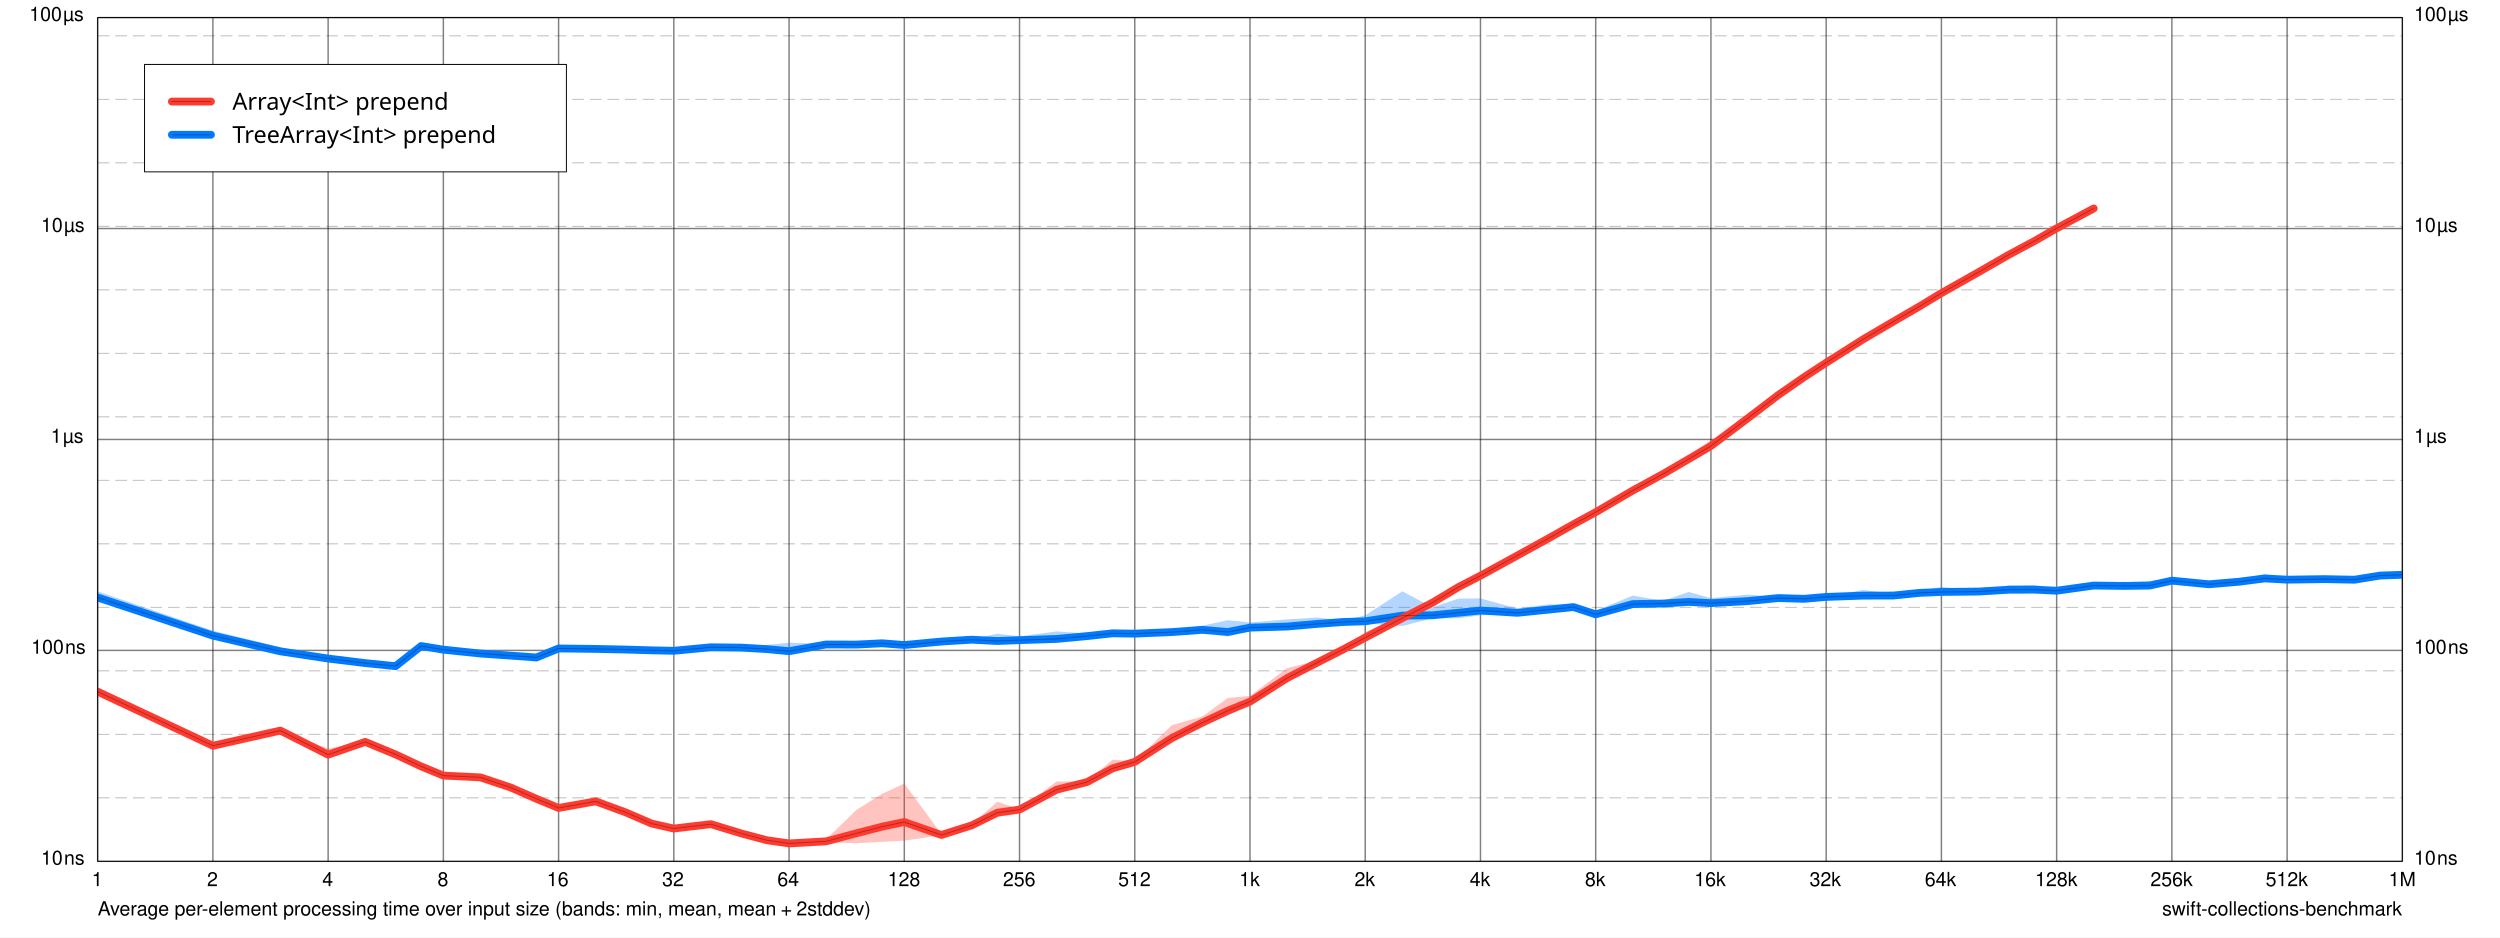
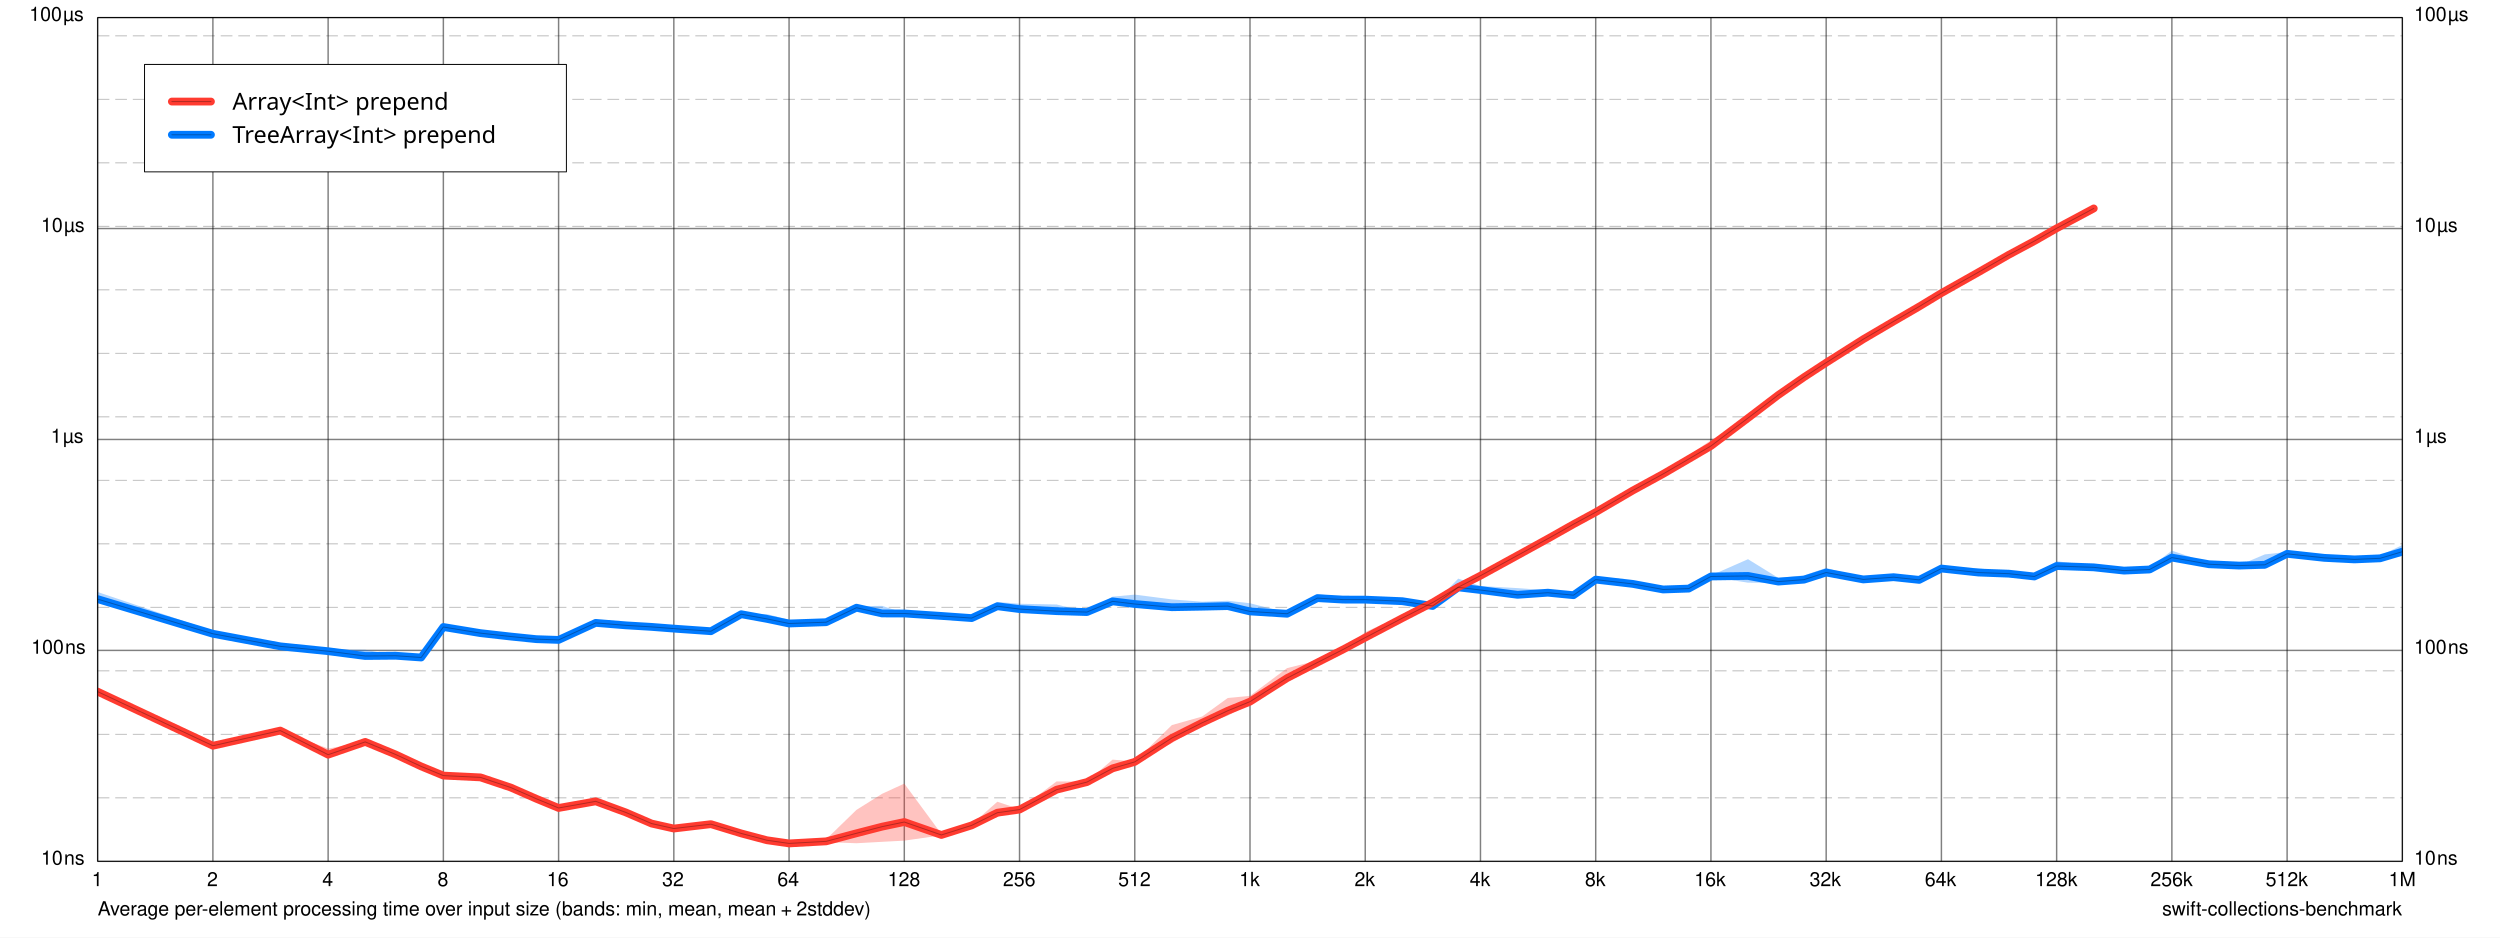
<svg xmlns="http://www.w3.org/2000/svg" xmlns:xlink="http://www.w3.org/1999/xlink" width="1280.0px" height="480.0px" viewBox="0.0 0.0 1280.0 480.0" version="1.1">
  <path d="M 0 0 L 0 480 L 1280 480 L 1280 0 z" fill="#FFFFFF" fill-opacity="1.0" stroke="none" />
  <text x="50" y="468.7" font-family="Helvetica" font-size="10" font-weight="normal" font-style="normal" fill="#000000" fill-opacity="1">Average per-element processing time over input size (bands: min, mean, mean + 2stddev)</text>
  <a xlink:href="https://github.com/apple/swift-collections-benchmark">
    <text x="1107" y="468.7" font-family="Helvetica" font-size="10" font-weight="normal" font-style="normal" fill="#000000" fill-opacity="1">swift-collections-benchmark</text>
  </a>
  <path d="M 50 9 L 50 441" fill="none" stroke-width="0.75" stroke="#000000" stroke-opacity="0.498" stroke-linecap="butt" stroke-linejoin="round" />
  <text x="47" y="453.7" font-family="Helvetica" font-size="10" font-weight="normal" font-style="normal" fill="#000000" fill-opacity="1">1</text>
  <path d="M 109 9 L 109 441" fill="none" stroke-width="0.75" stroke="#000000" stroke-opacity="0.498" stroke-linecap="butt" stroke-linejoin="round" />
  <text x="106" y="453.7" font-family="Helvetica" font-size="10" font-weight="normal" font-style="normal" fill="#000000" fill-opacity="1">2</text>
  <path d="M 168 9 L 168 441" fill="none" stroke-width="0.75" stroke="#000000" stroke-opacity="0.498" stroke-linecap="butt" stroke-linejoin="round" />
  <text x="165" y="453.7" font-family="Helvetica" font-size="10" font-weight="normal" font-style="normal" fill="#000000" fill-opacity="1">4</text>
  <path d="M 227 9 L 227 441" fill="none" stroke-width="0.75" stroke="#000000" stroke-opacity="0.498" stroke-linecap="butt" stroke-linejoin="round" />
  <text x="224" y="453.7" font-family="Helvetica" font-size="10" font-weight="normal" font-style="normal" fill="#000000" fill-opacity="1">8</text>
  <path d="M 286 9 L 286 441" fill="none" stroke-width="0.75" stroke="#000000" stroke-opacity="0.498" stroke-linecap="butt" stroke-linejoin="round" />
  <text x="280" y="453.7" font-family="Helvetica" font-size="10" font-weight="normal" font-style="normal" fill="#000000" fill-opacity="1">16</text>
  <path d="M 345 9 L 345 441" fill="none" stroke-width="0.75" stroke="#000000" stroke-opacity="0.498" stroke-linecap="butt" stroke-linejoin="round" />
  <text x="339" y="453.7" font-family="Helvetica" font-size="10" font-weight="normal" font-style="normal" fill="#000000" fill-opacity="1">32</text>
  <path d="M 404 9 L 404 441" fill="none" stroke-width="0.75" stroke="#000000" stroke-opacity="0.498" stroke-linecap="butt" stroke-linejoin="round" />
  <text x="398" y="453.7" font-family="Helvetica" font-size="10" font-weight="normal" font-style="normal" fill="#000000" fill-opacity="1">64</text>
  <path d="M 463 9 L 463 441" fill="none" stroke-width="0.75" stroke="#000000" stroke-opacity="0.498" stroke-linecap="butt" stroke-linejoin="round" />
  <text x="454.5" y="453.7" font-family="Helvetica" font-size="10" font-weight="normal" font-style="normal" fill="#000000" fill-opacity="1">128</text>
  <path d="M 522 9 L 522 441" fill="none" stroke-width="0.75" stroke="#000000" stroke-opacity="0.498" stroke-linecap="butt" stroke-linejoin="round" />
  <text x="513.5" y="453.7" font-family="Helvetica" font-size="10" font-weight="normal" font-style="normal" fill="#000000" fill-opacity="1">256</text>
  <path d="M 581 9 L 581 441" fill="none" stroke-width="0.75" stroke="#000000" stroke-opacity="0.498" stroke-linecap="butt" stroke-linejoin="round" />
  <text x="572.5" y="453.7" font-family="Helvetica" font-size="10" font-weight="normal" font-style="normal" fill="#000000" fill-opacity="1">512</text>
  <path d="M 640 9 L 640 441" fill="none" stroke-width="0.75" stroke="#000000" stroke-opacity="0.498" stroke-linecap="butt" stroke-linejoin="round" />
  <text x="634.5" y="453.7" font-family="Helvetica" font-size="10" font-weight="normal" font-style="normal" fill="#000000" fill-opacity="1">1k</text>
  <path d="M 699 9 L 699 441" fill="none" stroke-width="0.75" stroke="#000000" stroke-opacity="0.498" stroke-linecap="butt" stroke-linejoin="round" />
  <text x="693.5" y="453.7" font-family="Helvetica" font-size="10" font-weight="normal" font-style="normal" fill="#000000" fill-opacity="1">2k</text>
  <path d="M 758 9 L 758 441" fill="none" stroke-width="0.75" stroke="#000000" stroke-opacity="0.498" stroke-linecap="butt" stroke-linejoin="round" />
  <text x="752.5" y="453.7" font-family="Helvetica" font-size="10" font-weight="normal" font-style="normal" fill="#000000" fill-opacity="1">4k</text>
  <path d="M 817 9 L 817 441" fill="none" stroke-width="0.75" stroke="#000000" stroke-opacity="0.498" stroke-linecap="butt" stroke-linejoin="round" />
  <text x="811.5" y="453.7" font-family="Helvetica" font-size="10" font-weight="normal" font-style="normal" fill="#000000" fill-opacity="1">8k</text>
  <path d="M 876 9 L 876 441" fill="none" stroke-width="0.75" stroke="#000000" stroke-opacity="0.498" stroke-linecap="butt" stroke-linejoin="round" />
  <text x="867.5" y="453.7" font-family="Helvetica" font-size="10" font-weight="normal" font-style="normal" fill="#000000" fill-opacity="1">16k</text>
  <path d="M 935 9 L 935 441" fill="none" stroke-width="0.75" stroke="#000000" stroke-opacity="0.498" stroke-linecap="butt" stroke-linejoin="round" />
  <text x="926.5" y="453.7" font-family="Helvetica" font-size="10" font-weight="normal" font-style="normal" fill="#000000" fill-opacity="1">32k</text>
  <path d="M 994 9 L 994 441" fill="none" stroke-width="0.75" stroke="#000000" stroke-opacity="0.498" stroke-linecap="butt" stroke-linejoin="round" />
  <text x="985.5" y="453.7" font-family="Helvetica" font-size="10" font-weight="normal" font-style="normal" fill="#000000" fill-opacity="1">64k</text>
  <path d="M 1053 9 L 1053 441" fill="none" stroke-width="0.75" stroke="#000000" stroke-opacity="0.498" stroke-linecap="butt" stroke-linejoin="round" />
  <text x="1042" y="453.7" font-family="Helvetica" font-size="10" font-weight="normal" font-style="normal" fill="#000000" fill-opacity="1">128k</text>
  <path d="M 1112 9 L 1112 441" fill="none" stroke-width="0.75" stroke="#000000" stroke-opacity="0.498" stroke-linecap="butt" stroke-linejoin="round" />
  <text x="1101" y="453.7" font-family="Helvetica" font-size="10" font-weight="normal" font-style="normal" fill="#000000" fill-opacity="1">256k</text>
  <path d="M 1171 9 L 1171 441" fill="none" stroke-width="0.75" stroke="#000000" stroke-opacity="0.498" stroke-linecap="butt" stroke-linejoin="round" />
  <text x="1160" y="453.7" font-family="Helvetica" font-size="10" font-weight="normal" font-style="normal" fill="#000000" fill-opacity="1">512k</text>
  <path d="M 1230 9 L 1230 441" fill="none" stroke-width="0.75" stroke="#000000" stroke-opacity="0.498" stroke-linecap="butt" stroke-linejoin="round" />
  <text x="1223" y="453.7" font-family="Helvetica" font-size="10" font-weight="normal" font-style="normal" fill="#000000" fill-opacity="1">1M</text>
  <path d="M 50 441 L 1230 441" fill="none" stroke-width="0.75" stroke="#000000" stroke-opacity="0.498" stroke-linecap="butt" stroke-linejoin="round" />
  <text x="21" y="442.7" font-family="Helvetica" font-size="10" font-weight="normal" font-style="normal" fill="#000000" fill-opacity="1">10 ns</text>
  <text x="1236" y="442.7" font-family="Helvetica" font-size="10" font-weight="normal" font-style="normal" fill="#000000" fill-opacity="1">10 ns</text>
  <path d="M 50 333 L 1230 333" fill="none" stroke-width="0.75" stroke="#000000" stroke-opacity="0.498" stroke-linecap="butt" stroke-linejoin="round" />
  <text x="16" y="334.7" font-family="Helvetica" font-size="10" font-weight="normal" font-style="normal" fill="#000000" fill-opacity="1">100 ns</text>
  <text x="1236" y="334.7" font-family="Helvetica" font-size="10" font-weight="normal" font-style="normal" fill="#000000" fill-opacity="1">100 ns</text>
  <path d="M 50 225 L 1230 225" fill="none" stroke-width="0.75" stroke="#000000" stroke-opacity="0.498" stroke-linecap="butt" stroke-linejoin="round" />
  <text x="26" y="226.7" font-family="Helvetica" font-size="10" font-weight="normal" font-style="normal" fill="#000000" fill-opacity="1">1 µs</text>
  <text x="1236" y="226.7" font-family="Helvetica" font-size="10" font-weight="normal" font-style="normal" fill="#000000" fill-opacity="1">1 µs</text>
  <path d="M 50 117 L 1230 117" fill="none" stroke-width="0.75" stroke="#000000" stroke-opacity="0.498" stroke-linecap="butt" stroke-linejoin="round" />
  <text x="21" y="118.7" font-family="Helvetica" font-size="10" font-weight="normal" font-style="normal" fill="#000000" fill-opacity="1">10 µs</text>
  <text x="1236" y="118.7" font-family="Helvetica" font-size="10" font-weight="normal" font-style="normal" fill="#000000" fill-opacity="1">10 µs</text>
  <path d="M 50 9 L 1230 9" fill="none" stroke-width="0.75" stroke="#000000" stroke-opacity="0.498" stroke-linecap="butt" stroke-linejoin="round" />
  <text x="15" y="10.7" font-family="Helvetica" font-size="10" font-weight="normal" font-style="normal" fill="#000000" fill-opacity="1">100 µs</text>
  <text x="1236" y="10.7" font-family="Helvetica" font-size="10" font-weight="normal" font-style="normal" fill="#000000" fill-opacity="1">100 µs</text>
  <path d="M 50 408.49 L 1230 408.49" fill="none" stroke-width="0.5" stroke="#000000" stroke-opacity="0.259" stroke-linecap="butt" stroke-linejoin="round" stroke-dasharray="6 3" stroke-dashoffset="0" />
  <path d="M 50 375.98 L 1230 375.98" fill="none" stroke-width="0.5" stroke="#000000" stroke-opacity="0.259" stroke-linecap="butt" stroke-linejoin="round" stroke-dasharray="6 3" stroke-dashoffset="0" />
  <path d="M 50 343.47 L 1230 343.47" fill="none" stroke-width="0.5" stroke="#000000" stroke-opacity="0.259" stroke-linecap="butt" stroke-linejoin="round" stroke-dasharray="6 3" stroke-dashoffset="0" />
  <path d="M 50 310.96 L 1230 310.96" fill="none" stroke-width="0.5" stroke="#000000" stroke-opacity="0.259" stroke-linecap="butt" stroke-linejoin="round" stroke-dasharray="6 3" stroke-dashoffset="0" />
  <path d="M 50 278.44 L 1230 278.44" fill="none" stroke-width="0.5" stroke="#000000" stroke-opacity="0.259" stroke-linecap="butt" stroke-linejoin="round" stroke-dasharray="6 3" stroke-dashoffset="0" />
  <path d="M 50 245.93 L 1230 245.93" fill="none" stroke-width="0.5" stroke="#000000" stroke-opacity="0.259" stroke-linecap="butt" stroke-linejoin="round" stroke-dasharray="6 3" stroke-dashoffset="0" />
  <path d="M 50 213.42 L 1230 213.42" fill="none" stroke-width="0.5" stroke="#000000" stroke-opacity="0.259" stroke-linecap="butt" stroke-linejoin="round" stroke-dasharray="6 3" stroke-dashoffset="0" />
  <path d="M 50 180.91 L 1230 180.91" fill="none" stroke-width="0.5" stroke="#000000" stroke-opacity="0.259" stroke-linecap="butt" stroke-linejoin="round" stroke-dasharray="6 3" stroke-dashoffset="0" />
  <path d="M 50 148.4 L 1230 148.4" fill="none" stroke-width="0.5" stroke="#000000" stroke-opacity="0.259" stroke-linecap="butt" stroke-linejoin="round" stroke-dasharray="6 3" stroke-dashoffset="0" />
  <path d="M 50 115.89 L 1230 115.89" fill="none" stroke-width="0.5" stroke="#000000" stroke-opacity="0.259" stroke-linecap="butt" stroke-linejoin="round" stroke-dasharray="6 3" stroke-dashoffset="0" />
  <path d="M 50 83.376 L 1230 83.376" fill="none" stroke-width="0.5" stroke="#000000" stroke-opacity="0.259" stroke-linecap="butt" stroke-linejoin="round" stroke-dasharray="6 3" stroke-dashoffset="0" />
  <path d="M 50 50.865 L 1230 50.865" fill="none" stroke-width="0.5" stroke="#000000" stroke-opacity="0.259" stroke-linecap="butt" stroke-linejoin="round" stroke-dasharray="6 3" stroke-dashoffset="0" />
  <path d="M 50 18.354 L 1230 18.354" fill="none" stroke-width="0.5" stroke="#000000" stroke-opacity="0.259" stroke-linecap="butt" stroke-linejoin="round" stroke-dasharray="6 3" stroke-dashoffset="0" />
  <path d="M 74 33 L 74 88 L 290 88 L 290 33 z" fill="#FFFFFF" fill-opacity="1.0" stroke="none" />
  <clipPath id="clip-0">
    <path d="M 50 9 L 50 441 L 1230 441 L 1230 9 z" />
  </clipPath>
  <g clip-path="url(#clip-0)">
-     <path d="M 50 302.77L 109 322.91L 143.51 331.4L 168 337.11L 186.99 339.19L 202.51 340.96L 215.63 330.61L 227 331.77L 245.99 334.5L 261.51 335.49L 274.63 336.08L 286 331.71L 304.99 331.62L 320.51 332.44L 333.63 332.78L 345 332.33L 363.99 330.91L 379.51 331.52L 392.63 330.22L 404 329.05L 422.99 329.73L 438.51 329.78L 451.63 329.12L 463 329.32L 481.99 327.88L 497.51 327.32L 510.63 324.45L 522 325.84L 540.99 323.27L 556.51 324.34L 569.63 322.81L 581 323.85L 599.99 322.41L 615.51 320.36L 628.63 317.55L 640 318.72L 658.99 317.12L 674.51 316.16L 687.63 317.74L 699 315.04L 717.99 302.75L 733.51 310.94L 746.63 306.5L 758 306.37L 776.99 311.6L 792.51 309.46L 805.63 309.7L 817 312.68L 835.99 304.94L 851.51 307.62L 864.63 303.09L 876 306.21L 894.99 304.45L 910.51 305.71L 923.63 304.75L 935 305.32L 953.99 302.06L 969.51 304.11L 982.63 302.88L 994 300.44L 1013 302.8L 1028.5 299.67L 1041.6 299.49L 1053 302.02L 1072 298.33L 1087.5 298.15L 1100.6 297.51L 1112 296.31L 1131 298.64L 1146.5 296.6L 1159.6 294L 1171 296.7L 1190 296.05L 1205.5 295.72L 1218.6 294.22L 1230 292.36L 1230 294.99L 1218.6 294.85L 1205.5 297.21L 1190 296.67L 1171 296.83L 1159.6 296.93L 1146.5 298.28L 1131 299.33L 1112 297.66L 1100.6 300.66L 1087.5 300.67L 1072 300.33L 1053 302.6L 1041.6 302.76L 1028.5 302.77L 1013 302.91L 994 304.05L 982.63 303.81L 969.51 305.19L 953.99 306.04L 935 305.73L 923.63 307.28L 910.51 306.39L 894.99 308.98L 876 309.78L 864.63 310.13L 851.51 309.51L 835.99 310.92L 817 315.23L 805.63 311.22L 792.51 313.15L 776.99 314.54L 758 315L 746.63 316.58L 733.51 316.55L 717.99 320.53L 699 319.24L 687.63 318.73L 674.51 320.64L 658.99 322.16L 640 322.31L 628.63 325.92L 615.51 323.25L 599.99 324.07L 581 324.63L 569.63 324.78L 556.51 326.17L 540.99 328.57L 522 328.45L 510.63 329.6L 497.51 327.6L 481.99 328.68L 463 330.6L 451.63 329.45L 438.51 330.11L 422.99 330.05L 404 335.06L 392.63 333.12L 379.51 331.61L 363.99 331.57L 345 333.51L 333.63 333.03L 320.51 332.61L 304.99 332.47L 286 332.12L 274.63 336.82L 261.51 335.75L 245.99 334.65L 227 332.93L 215.63 330.82L 202.51 341.12L 186.99 339.62L 168 337.19L 143.51 334.25L 109 326.36L 50 307.09" fill="#007AFF" fill-opacity="0.302" stroke="none" />
+     <path d="M 50 303.11L 109 323.01L 143.51 330.67L 168 332.52L 186.99 332.66L 202.51 335.59L 215.63 336.51L 227 321.03L 245.99 323.82L 261.51 325.24L 274.63 327.18L 286 327.37L 304.99 318.81L 320.51 319.74L 333.63 320.85L 345 321.31L 363.99 321.69L 379.51 314.44L 392.63 314.4L 404 317.33L 422.99 318.06L 438.51 310.38L 451.63 310.19L 463 313.9L 481.99 314.93L 497.51 316.21L 510.63 308.23L 522 309.12L 540.99 309.49L 556.51 313.35L 569.63 305.48L 581 304.44L 599.99 306.89L 615.51 308.09L 628.63 307.6L 640 308.86L 658.99 313.75L 674.51 304.16L 687.63 305.73L 699 306.65L 717.99 306.8L 733.51 309.73L 746.63 296.25L 758 300.06L 776.99 301.11L 792.51 302.22L 805.63 303.09L 817 295.94L 835.99 298.65L 851.51 300.6L 864.63 300.46L 876 294.66L 894.99 286.31L 910.51 295.9L 923.63 294.6L 935 290.79L 953.99 295.85L 969.51 294.38L 982.63 296.52L 994 290.29L 1013 290.89L 1028.5 293.28L 1041.6 294.36L 1053 287.35L 1072 289.69L 1087.5 291.23L 1100.6 290.62L 1112 281.92L 1131 288.37L 1146.5 289.39L 1159.6 283.85L 1171 282.56L 1190 284.39L 1205.5 286.06L 1218.6 284.51L 1230 279.06L 1230 283.74L 1218.6 286.35L 1205.5 286.53L 1190 286.06L 1171 283.9L 1159.6 291.2L 1146.5 289.64L 1131 289.08L 1112 286.8L 1100.6 291.93L 1087.5 292.48L 1072 290.76L 1053 290.72L 1041.6 295.44L 1028.5 293.88L 1013 293.96L 994 291.38L 982.63 297.04L 969.51 295.92L 953.99 296.96L 935 293.98L 923.63 297.58L 910.51 298.45L 894.99 298.33L 876 295.34L 864.63 301.68L 851.51 302.24L 835.99 299.08L 817 297.06L 805.63 305.34L 792.51 303.91L 776.99 305.82L 758 302.82L 746.63 302.42L 733.51 310.45L 717.99 308.18L 699 307.15L 687.63 307.45L 674.51 307L 658.99 314.41L 640 314.64L 628.63 311.32L 615.51 311.54L 599.99 312.38L 581 311.08L 569.63 308.78L 556.51 313.39L 540.99 314.19L 522 312.86L 510.63 311.18L 497.51 316.55L 481.99 315.52L 463 314.17L 451.63 315.54L 438.51 311.42L 422.99 318.75L 404 319.92L 392.63 317.76L 379.51 314.49L 363.99 323.72L 345 322.05L 333.63 321.01L 320.51 320.33L 304.99 318.95L 286 327.73L 274.63 327.28L 261.51 326.15L 245.99 324.29L 227 321.03L 215.63 336.69L 202.51 335.79L 186.99 337.06L 168 333.74L 143.51 331.02L 109 325.02L 50 308.11" fill="#007AFF" fill-opacity="0.302" stroke="none" />
    <path d="M 50 354.12L 109 381.44L 143.51 374.06L 168 383.27L 186.99 379.84L 202.51 384.72L 215.63 392.26L 227 396.97L 245.99 398.02L 261.51 403.11L 274.63 408.98L 286 413.2L 304.99 409.71L 320.51 415.53L 333.63 420.24L 345 424.15L 363.99 421.01L 379.51 426.34L 392.63 429.81L 404 430.81L 422.99 429.72L 438.51 414.66L 451.63 406.43L 463 401.2L 481.99 426.97L 497.51 422.13L 510.63 410.48L 522 414.32L 540.99 400.09L 556.51 400.21L 569.63 388.93L 581 389.87L 599.99 371.24L 615.51 366.86L 628.63 357.36L 640 356.27L 658.99 342.07L 674.51 338.19L 687.63 332.5L 699 323.65L 717.99 314.96L 733.51 307.91L 746.63 300.23L 758 294.41L 776.99 283.95L 792.51 275.61L 805.63 267.75L 817 261.94L 835.99 249.69L 851.51 241.35L 864.63 233.13L 876 225.38L 894.99 213.87L 910.51 202.14L 923.63 192.97L 935 185.65L 953.99 172.68L 969.51 164.48L 982.63 156.6L 994 149.8L 1013 138.71L 1028.5 129.56L 1041.6 122.96L 1053 115.78L 1072 106.72L 1072 106.72L 1053 117.28L 1041.6 123.58L 1028.5 130.75L 1013 139.58L 994 150.16L 982.63 157.06L 969.51 164.59L 953.99 174.04L 935 185.71L 923.63 193.17L 910.51 202.25L 894.99 214.1L 876 229.43L 864.63 235.7L 851.51 243.13L 835.99 251.67L 817 262.33L 805.63 268.63L 792.51 275.89L 776.99 284.49L 758 294.87L 746.63 300.78L 733.51 308.7L 717.99 317.03L 699 327.49L 687.63 332.55L 674.51 339.56L 658.99 349.12L 640 360.34L 628.63 366.42L 615.51 371.23L 599.99 380.44L 581 390.15L 569.63 395.09L 556.51 400.5L 540.99 405.9L 522 414.57L 510.63 418.25L 497.51 422.75L 481.99 427.69L 463 430.41L 451.63 431.01L 438.51 431.74L 422.99 431.14L 404 432.2L 392.63 430.34L 379.51 426.84L 363.99 422.31L 345 424.23L 333.63 422.17L 320.51 416.17L 304.99 410.48L 286 413.85L 274.63 408.98L 261.51 403.26L 245.99 398.02L 227 397.15L 215.63 392.45L 202.51 386.83L 186.99 379.85L 168 387.56L 143.51 374.06L 109 381.96L 50 354.12" fill="#FF3B30" fill-opacity="0.302" stroke="none" />
-     <path d="M 50 305.92L 109 325.44L 143.51 333.49L 168 337.17L 186.99 339.51L 202.51 341.08L 215.63 330.76L 227 332.63L 245.99 334.61L 261.51 335.68L 274.63 336.63L 286 332.01L 304.99 332.24L 320.51 332.57L 333.63 332.97L 345 333.2L 363.99 331.4L 379.51 331.58L 392.63 332.34L 404 333.41L 422.99 329.97L 438.51 330.02L 451.63 329.36L 463 330.26L 481.99 328.47L 497.51 327.52L 510.63 328.2L 522 327.76L 540.99 327.13L 556.51 325.69L 569.63 324.26L 581 324.42L 599.99 323.63L 615.51 322.48L 628.63 323.58L 640 321.34L 658.99 320.79L 674.51 319.43L 687.63 318.47L 699 318.1L 717.99 315.2L 733.51 315.02L 746.63 313.73L 758 312.59L 776.99 313.75L 792.51 312.16L 805.63 310.82L 817 314.55L 835.99 309.29L 851.51 309.01L 864.63 308.18L 876 308.82L 894.99 307.75L 910.51 306.21L 923.63 306.6L 935 305.62L 953.99 304.96L 969.51 304.91L 982.63 303.56L 994 303.08L 1013 302.88L 1028.5 301.94L 1041.6 301.89L 1053 302.45L 1072 299.8L 1087.5 300L 1100.6 299.81L 1112 297.3L 1131 299.15L 1146.5 297.84L 1159.6 296.15L 1171 296.79L 1190 296.51L 1205.5 296.81L 1218.6 294.69L 1230 294.29" fill="none" stroke-width="4" stroke="#007AFF" stroke-opacity="1" stroke-linecap="round" stroke-linejoin="round" />
+     <path d="M 50 306.75L 109 324.49L 143.51 330.93L 168 333.42L 186.99 335.87L 202.51 335.73L 215.63 336.64L 227 321.03L 245.99 324.16L 261.51 325.91L 274.63 327.25L 286 327.63L 304.99 318.92L 320.51 320.18L 333.63 320.97L 345 321.85L 363.99 323.18L 379.51 314.48L 392.63 316.86L 404 319.23L 422.99 318.57L 438.51 311.15L 451.63 314.09L 463 314.1L 481.99 315.36L 497.51 316.46L 510.63 310.39L 522 311.85L 540.99 312.91L 556.51 313.38L 569.63 307.89L 581 309.25L 599.99 310.89L 615.51 310.61L 628.63 310.32L 640 313.06L 658.99 314.24L 674.51 306.24L 687.63 306.99L 699 307.02L 717.99 307.81L 733.51 310.26L 746.63 300.73L 758 302.08L 776.99 304.54L 792.51 303.46L 805.63 304.74L 817 296.76L 835.99 298.96L 851.51 301.81L 864.63 301.36L 876 295.16L 894.99 294.88L 910.51 297.77L 923.63 296.78L 935 293.13L 953.99 296.67L 969.51 295.52L 982.63 296.9L 994 291.09L 1013 293.14L 1028.5 293.72L 1041.6 295.16L 1053 289.81L 1072 290.48L 1087.5 292.15L 1100.6 291.58L 1112 285.48L 1131 288.89L 1146.5 289.58L 1159.6 289.17L 1171 283.55L 1190 285.62L 1205.5 286.41L 1218.6 285.86L 1230 282.47" fill="none" stroke-width="4" stroke="#007AFF" stroke-opacity="1" stroke-linecap="round" stroke-linejoin="round" />
    <path d="M 50 354.12L 109 381.82L 143.51 374.06L 168 386.4L 186.99 379.85L 202.51 386.27L 215.63 392.4L 227 397.1L 245.99 398.02L 261.51 403.22L 274.63 408.98L 286 413.68L 304.99 410.28L 320.51 416L 333.63 421.66L 345 424.21L 363.99 421.97L 379.51 426.71L 392.63 430.2L 404 431.83L 422.99 430.77L 438.51 426.64L 451.63 423.25L 463 420.87L 481.99 427.5L 497.51 422.59L 510.63 416.1L 522 414.51L 540.99 404.31L 556.51 400.43L 569.63 393.4L 581 390.08L 599.99 377.86L 615.51 370.05L 628.63 363.88L 640 359.24L 658.99 347.17L 674.51 339.2L 687.63 332.54L 699 326.46L 717.99 316.48L 733.51 308.49L 746.63 300.63L 758 294.75L 776.99 284.35L 792.51 275.81L 805.63 268.4L 817 262.23L 835.99 251.14L 851.51 242.66L 864.63 235.01L 876 228.34L 894.99 214.04L 910.51 202.22L 923.63 193.12L 935 185.69L 953.99 173.68L 969.51 164.56L 982.63 156.94L 994 150.06L 1013 139.35L 1028.5 130.44L 1041.6 123.42L 1053 116.89L 1072 106.72" fill="none" stroke-width="4" stroke="#FF3B30" stroke-opacity="1" stroke-linecap="round" stroke-linejoin="round" />
-     <path d="M 50 305.92L 109 325.44L 143.51 333.49L 168 337.17L 186.99 339.51L 202.51 341.08L 215.63 330.76L 227 332.63L 245.99 334.61L 261.51 335.68L 274.63 336.63L 286 332.01L 304.99 332.24L 320.51 332.57L 333.63 332.97L 345 333.2L 363.99 331.4L 379.51 331.58L 392.63 332.34L 404 333.41L 422.99 329.97L 438.51 330.02L 451.63 329.36L 463 330.26L 481.99 328.47L 497.51 327.52L 510.63 328.2L 522 327.76L 540.99 327.13L 556.51 325.69L 569.63 324.26L 581 324.42L 599.99 323.63L 615.51 322.48L 628.63 323.58L 640 321.34L 658.99 320.79L 674.51 319.43L 687.63 318.47L 699 318.1L 717.99 315.2L 733.51 315.02L 746.63 313.73L 758 312.59L 776.99 313.75L 792.51 312.16L 805.63 310.82L 817 314.55L 835.99 309.29L 851.51 309.01L 864.63 308.18L 876 308.82L 894.99 307.75L 910.51 306.21L 923.63 306.6L 935 305.62L 953.99 304.96L 969.51 304.91L 982.63 303.56L 994 303.08L 1013 302.88L 1028.5 301.94L 1041.6 301.89L 1053 302.45L 1072 299.8L 1087.5 300L 1100.6 299.81L 1112 297.3L 1131 299.15L 1146.5 297.84L 1159.6 296.15L 1171 296.79L 1190 296.51L 1205.5 296.81L 1218.6 294.69L 1230 294.29" fill="none" stroke-width="0.5" stroke="#000000" stroke-opacity="0.302" stroke-linecap="round" stroke-linejoin="round" />
+     <path d="M 50 306.75L 109 324.49L 143.51 330.93L 168 333.42L 186.99 335.87L 202.51 335.73L 215.63 336.64L 227 321.03L 245.99 324.16L 261.51 325.91L 274.63 327.25L 286 327.63L 304.99 318.92L 320.51 320.18L 333.63 320.97L 345 321.85L 363.99 323.18L 379.51 314.48L 392.63 316.86L 404 319.23L 422.99 318.57L 438.51 311.15L 451.63 314.09L 463 314.1L 481.99 315.36L 497.51 316.46L 510.63 310.39L 522 311.85L 540.99 312.91L 556.51 313.38L 569.63 307.89L 581 309.25L 599.99 310.89L 615.51 310.61L 628.63 310.32L 640 313.06L 658.99 314.24L 674.51 306.24L 687.63 306.99L 699 307.02L 717.99 307.81L 733.51 310.26L 746.63 300.73L 758 302.08L 776.99 304.54L 792.51 303.46L 805.63 304.74L 817 296.76L 835.99 298.96L 851.51 301.81L 864.63 301.36L 876 295.16L 894.99 294.88L 910.51 297.77L 923.63 296.78L 935 293.13L 953.99 296.67L 969.51 295.52L 982.63 296.9L 994 291.09L 1013 293.14L 1028.5 293.72L 1041.6 295.16L 1053 289.81L 1072 290.48L 1087.5 292.15L 1100.6 291.58L 1112 285.48L 1131 288.89L 1146.5 289.58L 1159.6 289.17L 1171 283.55L 1190 285.62L 1205.5 286.41L 1218.6 285.86L 1230 282.47" fill="none" stroke-width="0.5" stroke="#000000" stroke-opacity="0.302" stroke-linecap="round" stroke-linejoin="round" />
    <path d="M 50 354.12L 109 381.82L 143.51 374.06L 168 386.4L 186.99 379.85L 202.51 386.27L 215.63 392.4L 227 397.1L 245.99 398.02L 261.51 403.22L 274.63 408.98L 286 413.68L 304.99 410.28L 320.51 416L 333.63 421.66L 345 424.21L 363.99 421.97L 379.51 426.71L 392.63 430.2L 404 431.83L 422.99 430.77L 438.51 426.64L 451.63 423.25L 463 420.87L 481.99 427.5L 497.51 422.59L 510.63 416.1L 522 414.51L 540.99 404.31L 556.51 400.43L 569.63 393.4L 581 390.08L 599.99 377.86L 615.51 370.05L 628.63 363.88L 640 359.24L 658.99 347.17L 674.51 339.2L 687.63 332.54L 699 326.46L 717.99 316.48L 733.51 308.49L 746.63 300.63L 758 294.75L 776.99 284.35L 792.51 275.81L 805.63 268.4L 817 262.23L 835.99 251.14L 851.51 242.66L 864.63 235.01L 876 228.34L 894.99 214.04L 910.51 202.22L 923.63 193.12L 935 185.69L 953.99 173.68L 969.51 164.56L 982.63 156.94L 994 150.06L 1013 139.35L 1028.5 130.44L 1041.6 123.42L 1053 116.89L 1072 106.72" fill="none" stroke-width="0.5" stroke="#000000" stroke-opacity="0.302" stroke-linecap="round" stroke-linejoin="round" />
  </g>
  <path d="M 74 33 L 74 88 L 290 88 L 290 33 z" fill="#FFFFFF" fill-opacity="0.702" stroke-width="0.5" stroke="#000000" stroke-opacity="1" stroke-linecap="round" stroke-linejoin="round" />
  <path d="M 88 52 L 108 52" fill="none" stroke-width="4" stroke="#FF3B30" stroke-opacity="1" stroke-linecap="round" stroke-linejoin="round" />
  <path d="M 88 52 L 108 52" fill="none" stroke-width="0.5" stroke="#000000" stroke-opacity="0.302" stroke-linecap="round" stroke-linejoin="round" />
  <text x="119" y="56.17" font-family="Menlo" font-size="12" font-weight="normal" font-style="normal" fill="#000000" fill-opacity="1">Array&lt;Int&gt; prepend</text>
  <path d="M 88 69 L 108 69" fill="none" stroke-width="4" stroke="#007AFF" stroke-opacity="1" stroke-linecap="round" stroke-linejoin="round" />
  <path d="M 88 69 L 108 69" fill="none" stroke-width="0.5" stroke="#000000" stroke-opacity="0.302" stroke-linecap="round" stroke-linejoin="round" />
  <text x="119" y="73.17" font-family="Menlo" font-size="12" font-weight="normal" font-style="normal" fill="#000000" fill-opacity="1">TreeArray&lt;Int&gt; prepend</text>
  <path d="M 50 9 L 50 441 L 1230 441 L 1230 9 z" fill="none" stroke-width="0.5" stroke="#000000" stroke-opacity="1" stroke-linecap="round" stroke-linejoin="round" />
</svg>
